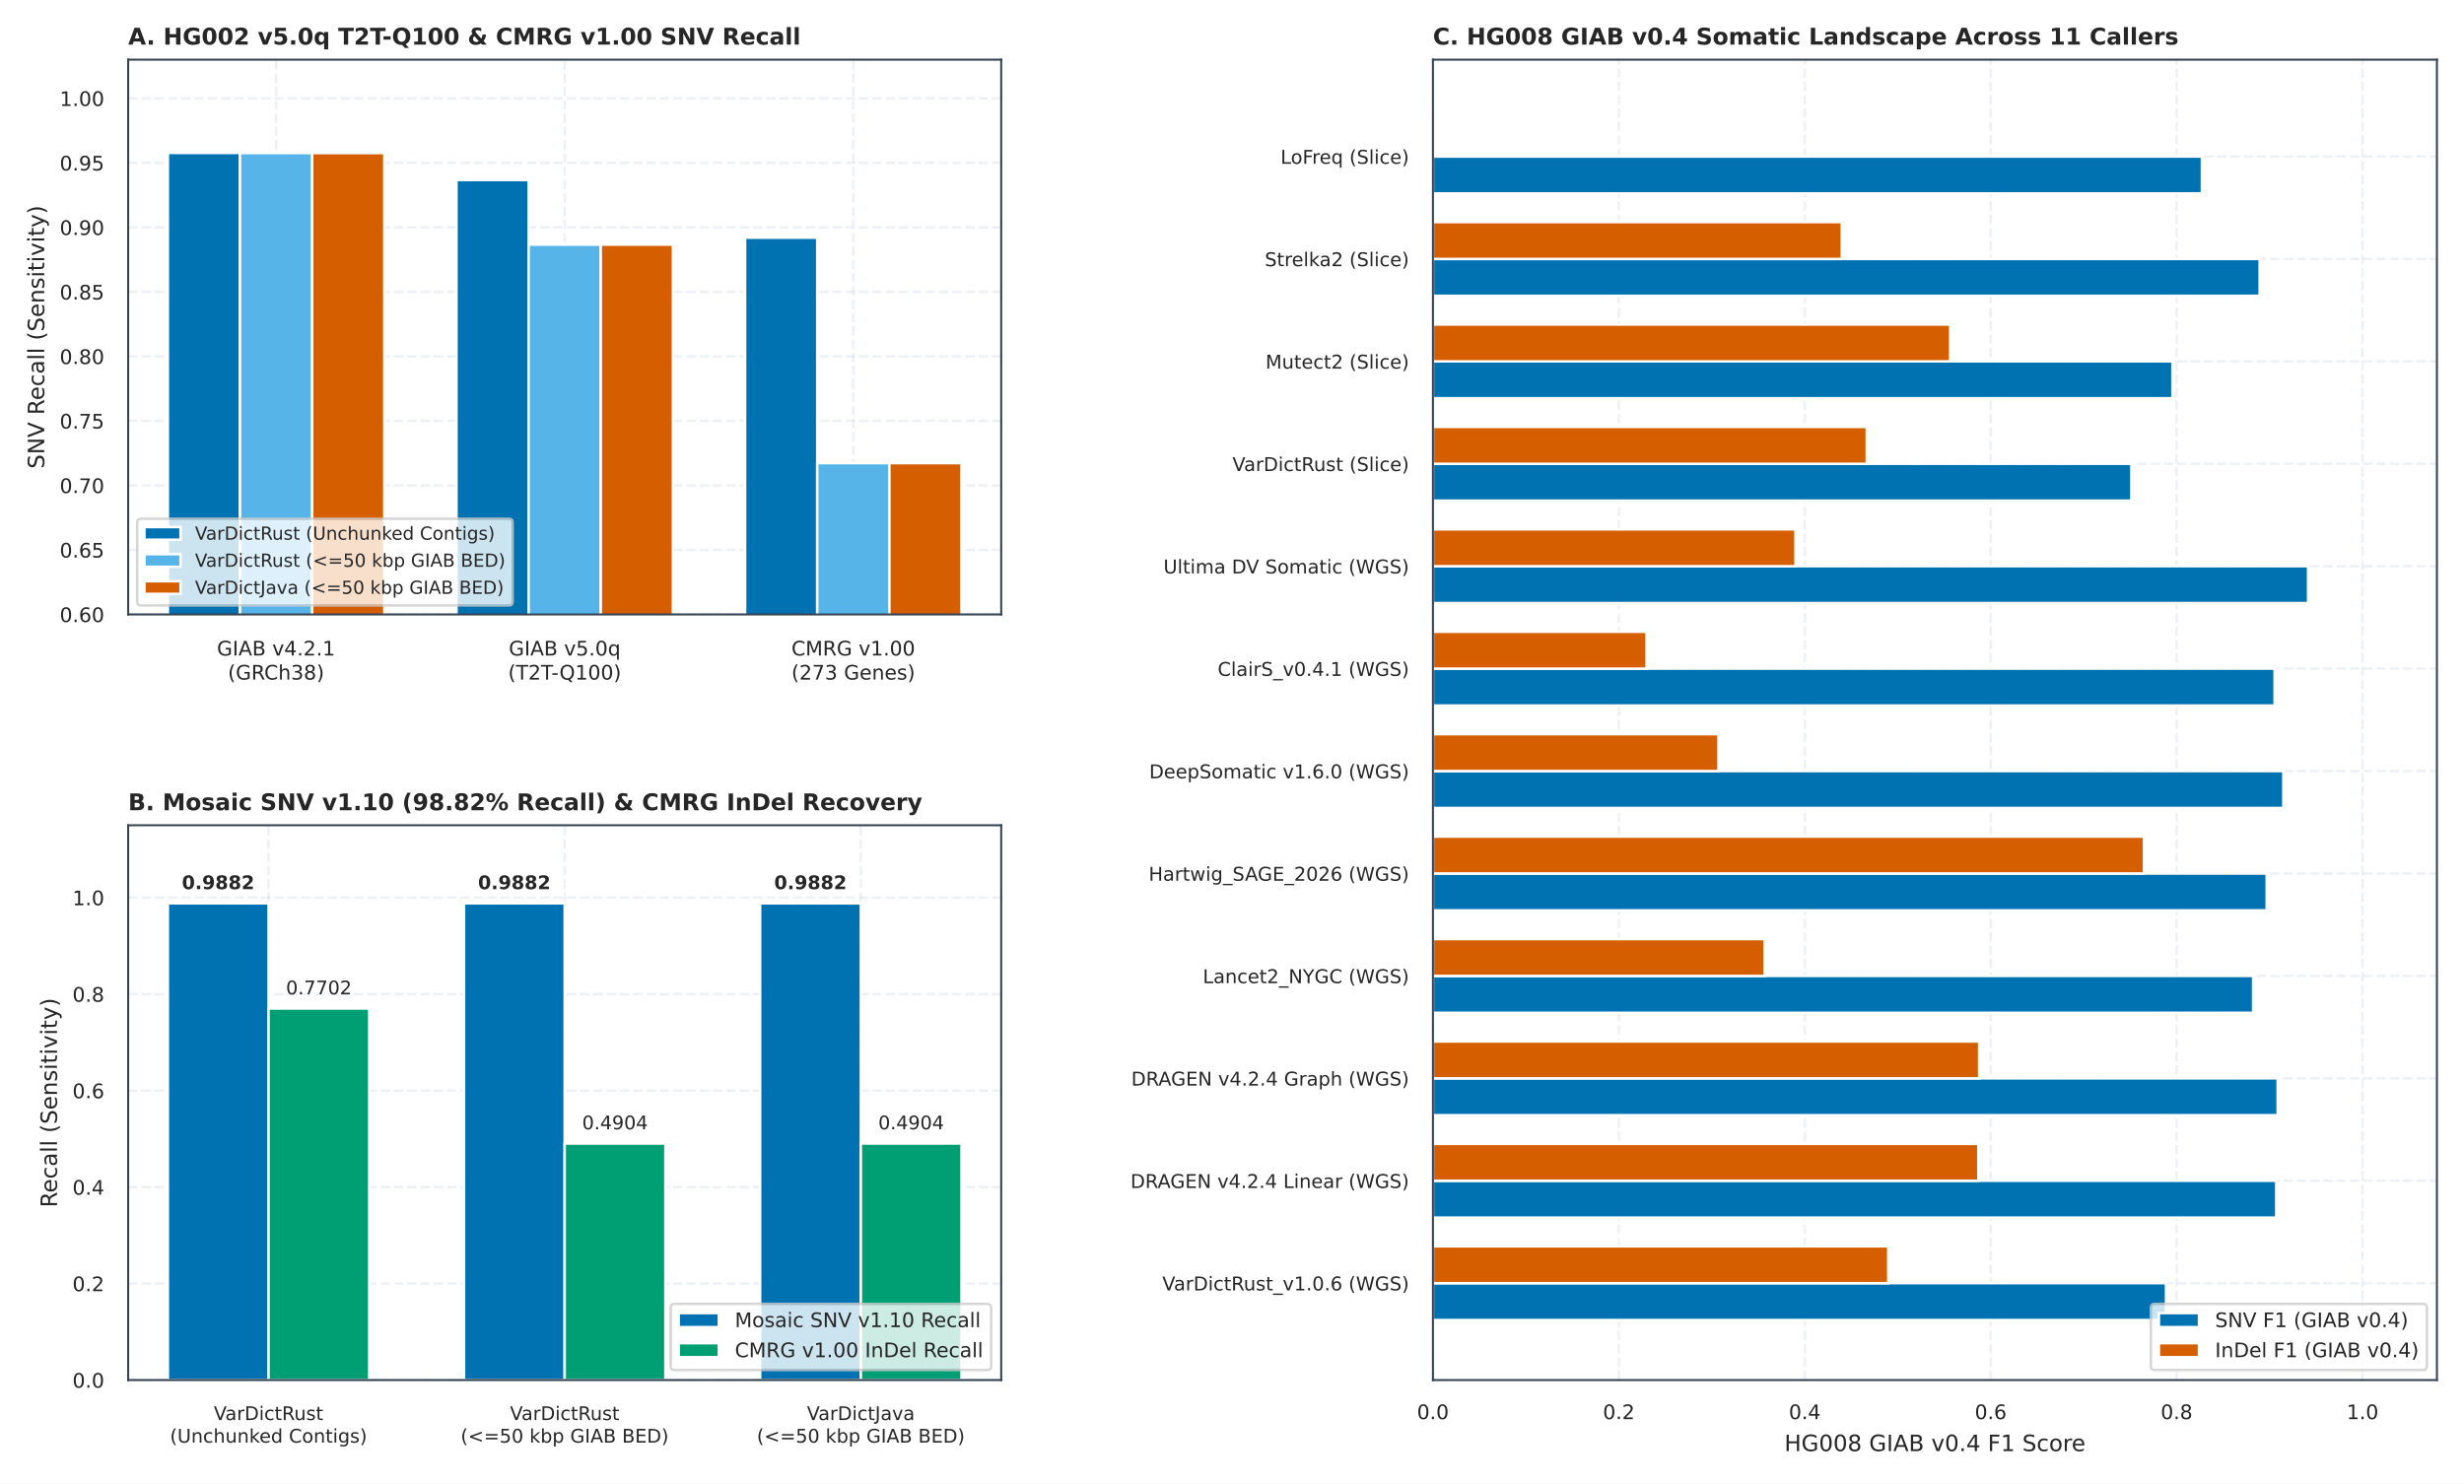
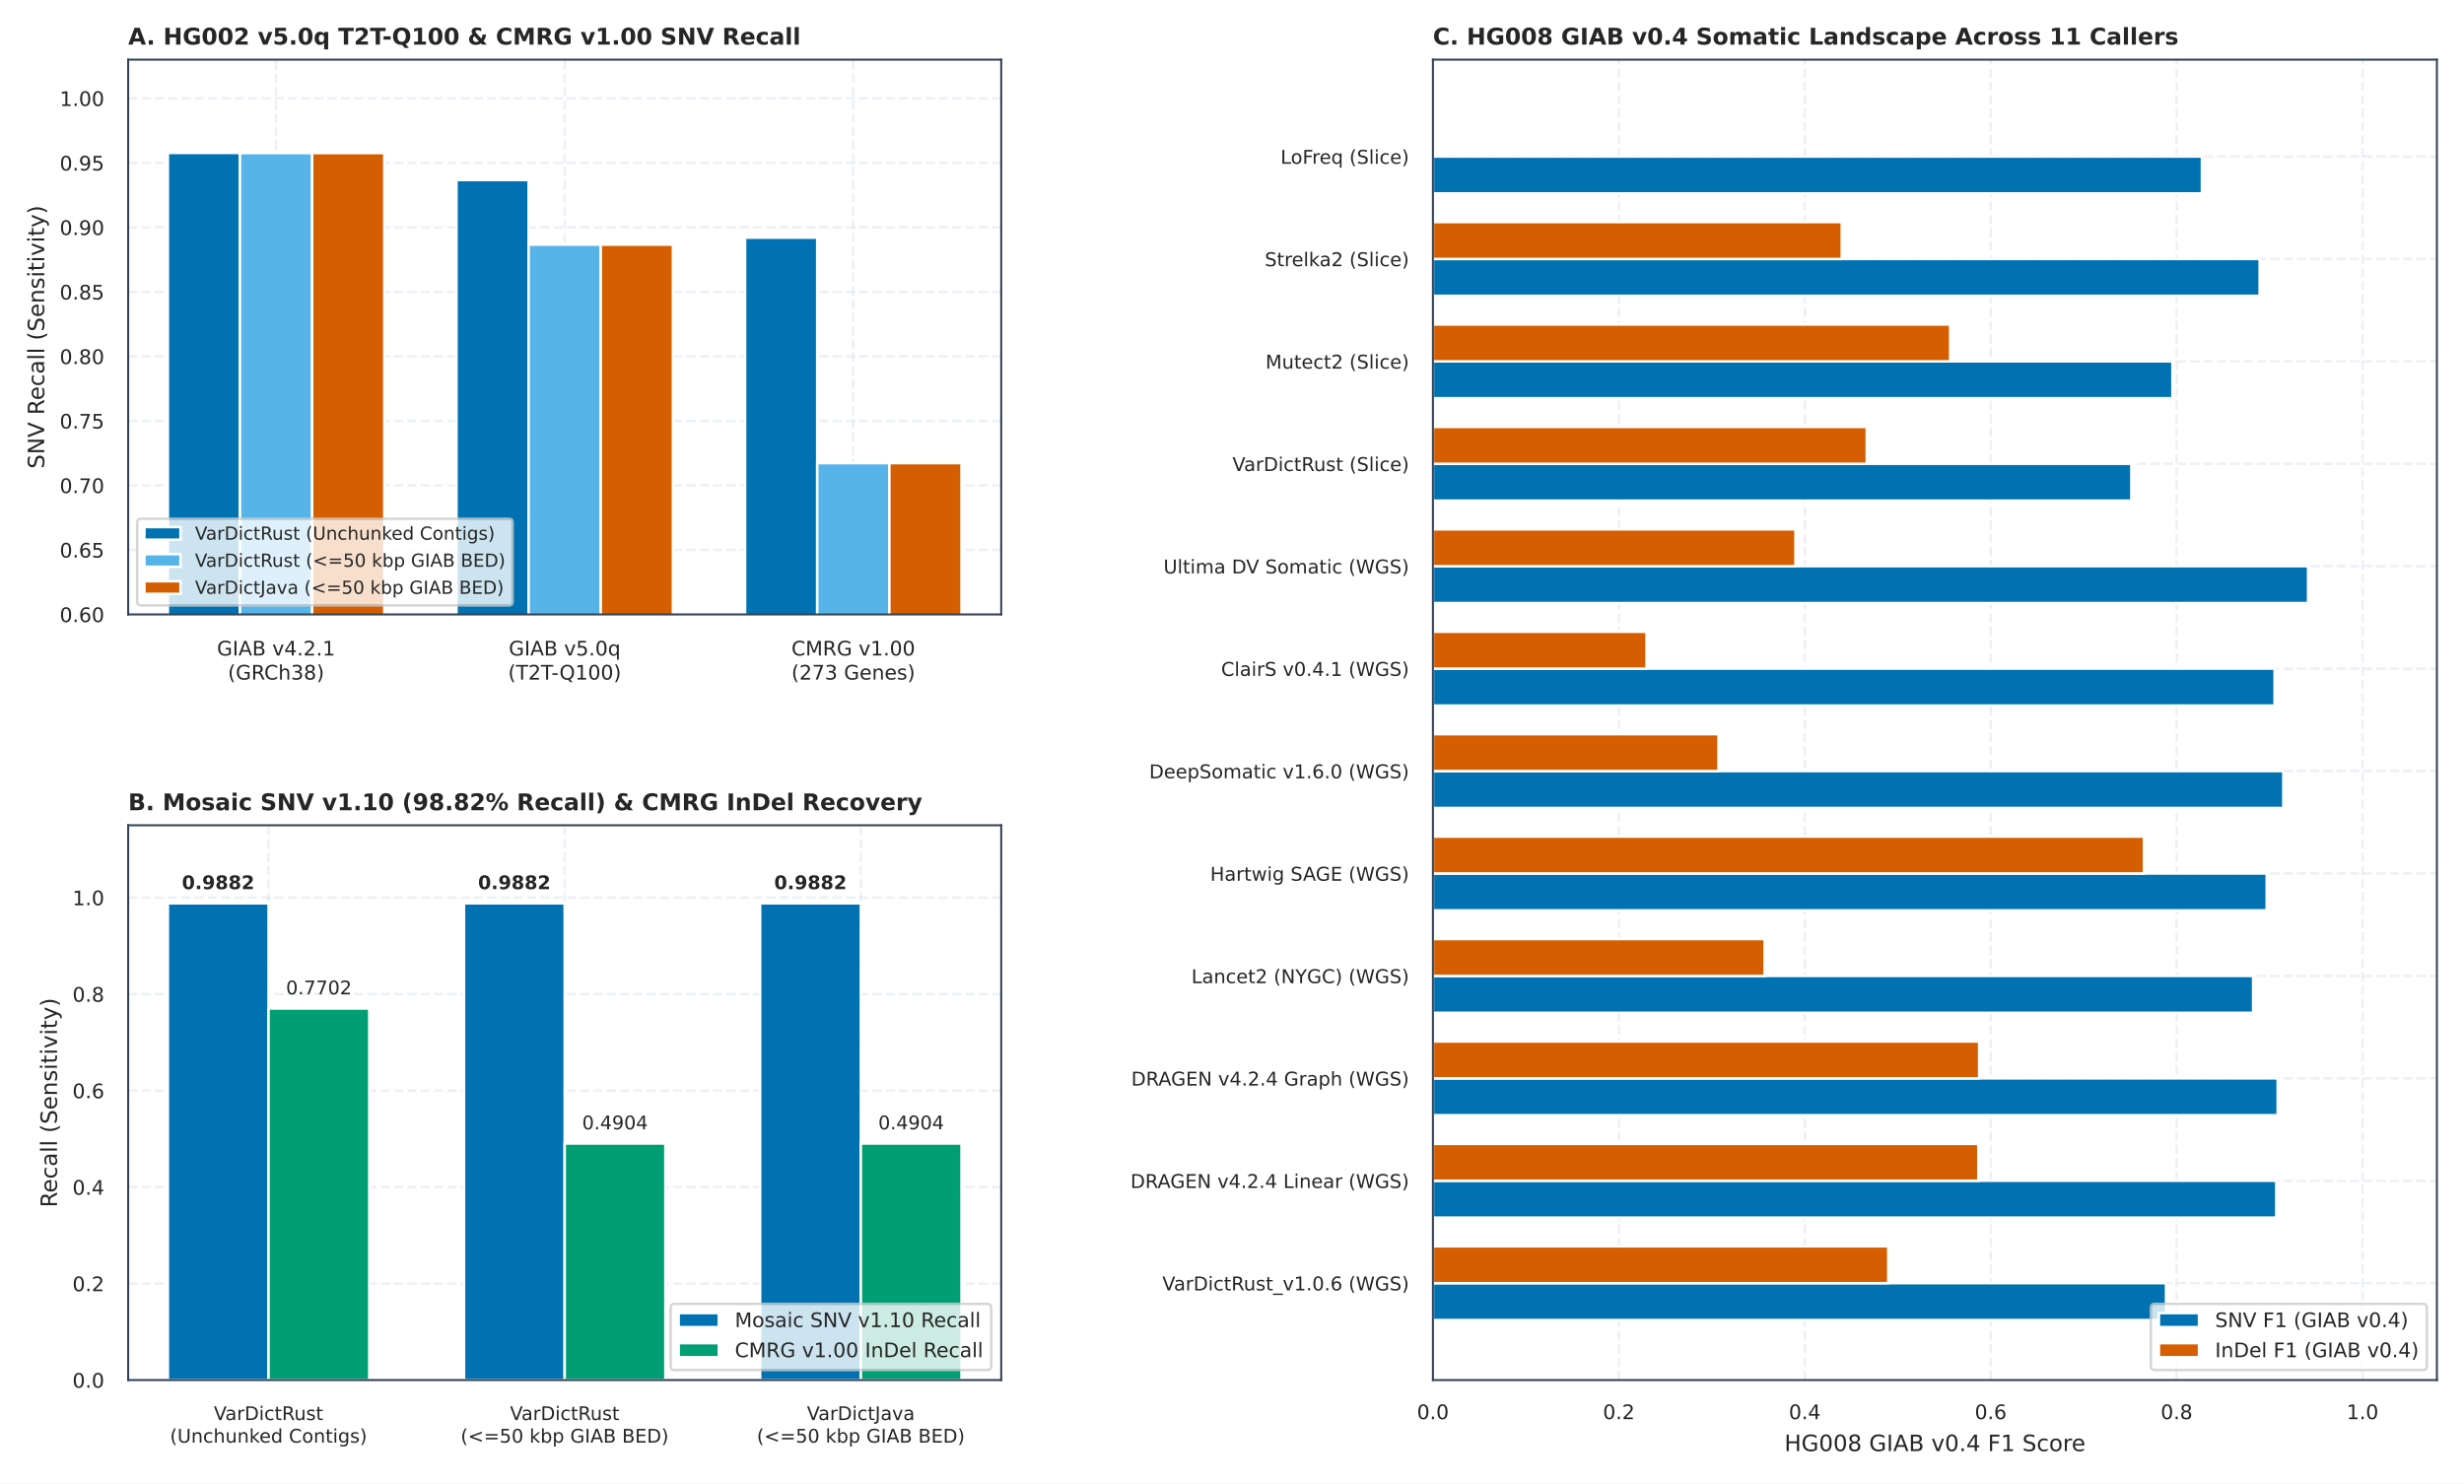
<svg xmlns="http://www.w3.org/2000/svg" width="982.613pt" height="591.771pt" viewBox="0 0 982.613 591.771" version="1.1">
  <defs>
    <style type="text/css">*{stroke-linejoin: round; stroke-linecap: butt}</style>
  </defs>
  <g id="figure_1">
    <g id="patch_1">
      <path d="M 0 591.771  L 982.613 591.771  L 982.613 0  L 0 0  z " style="fill: #ffffff" />
    </g>
    <g id="axes_1">
      <g id="patch_2">
        <path d="M 51.113 245.085  L 399.27 245.085  L 399.27 23.791  L 51.113 23.791  z " style="fill: #ffffff" />
      </g>
      <g id="matplotlib.axis_1">
        <g id="xtick_1">
          <g id="line2d_1">
            <path d="M 110.098 245.085  L 110.098 23.791  " clip-path="url(#p61557fc0b4)" style="fill: none; stroke-dasharray: 3.7,1.6; stroke-dashoffset: 0; stroke: #cbd5e1; stroke-opacity: 0.35" />
          </g>
          <g id="text_1">
            <text style="font-size: 8px; font-family: 'DejaVu Sans'; fill: #262626" transform="translate(86.52215 261.4636)">GIAB v4.2.1</text>
            <text style="font-size: 8px; font-family: 'DejaVu Sans'; fill: #262626" transform="translate(90.87965 271.0658)">(GRCh38)</text>
          </g>
        </g>
        <g id="xtick_2">
          <g id="line2d_2">
            <path d="M 225.191 245.085  L 225.191 23.791  " clip-path="url(#p61557fc0b4)" style="fill: none; stroke-dasharray: 3.7,1.6; stroke-dashoffset: 0; stroke: #cbd5e1; stroke-opacity: 0.35" />
          </g>
          <g id="text_2">
            <text style="font-size: 8px; font-family: 'DejaVu Sans'; fill: #262626" transform="translate(202.8921 261.4636)">GIAB v5.0q</text>
            <text style="font-size: 8px; font-family: 'DejaVu Sans'; fill: #262626" transform="translate(202.6327 271.0651)">(T2T-Q100)</text>
          </g>
        </g>
        <g id="xtick_3">
          <g id="line2d_3">
            <path d="M 340.285 245.085  L 340.285 23.791  " clip-path="url(#p61557fc0b4)" style="fill: none; stroke-dasharray: 3.7,1.6; stroke-dashoffset: 0; stroke: #cbd5e1; stroke-opacity: 0.35" />
          </g>
          <g id="text_3">
            <text style="font-size: 8px; font-family: 'DejaVu Sans'; fill: #262626" transform="translate(315.6164 261.4636)">CMRG v1.00</text>
            <text style="font-size: 8px; font-family: 'DejaVu Sans'; fill: #262626" transform="translate(315.6164 271.0651)">(273 Genes)</text>
          </g>
        </g>
      </g>
      <g id="matplotlib.axis_2">
        <g id="ytick_1">
          <g id="line2d_4">
            <path d="M 51.113 245.085  L 399.27 245.085  " clip-path="url(#p61557fc0b4)" style="fill: none; stroke-dasharray: 3.7,1.6; stroke-dashoffset: 0; stroke: #cbd5e1; stroke-opacity: 0.35" />
          </g>
          <g id="text_4">
            <text style="font-size: 8px; font-family: 'DejaVu Sans'; text-anchor: end; fill: #262626" x="41.613" y="248.124" transform="rotate(-0 41.6132 248.1237)">0.60</text>
          </g>
        </g>
        <g id="ytick_2">
          <g id="line2d_5">
            <path d="M 51.113 219.353  L 399.27 219.353  " clip-path="url(#p61557fc0b4)" style="fill: none; stroke-dasharray: 3.7,1.6; stroke-dashoffset: 0; stroke: #cbd5e1; stroke-opacity: 0.35" />
          </g>
          <g id="text_5">
            <text style="font-size: 8px; font-family: 'DejaVu Sans'; text-anchor: end; fill: #262626" x="41.613" y="222.392" transform="rotate(-0 41.6132 222.3919)">0.65</text>
          </g>
        </g>
        <g id="ytick_3">
          <g id="line2d_6">
            <path d="M 51.113 193.621  L 399.27 193.621  " clip-path="url(#p61557fc0b4)" style="fill: none; stroke-dasharray: 3.7,1.6; stroke-dashoffset: 0; stroke: #cbd5e1; stroke-opacity: 0.35" />
          </g>
          <g id="text_6">
            <text style="font-size: 8px; font-family: 'DejaVu Sans'; text-anchor: end; fill: #262626" x="41.613" y="196.66" transform="rotate(-0 41.6132 196.66)">0.70</text>
          </g>
        </g>
        <g id="ytick_4">
          <g id="line2d_7">
            <path d="M 51.113 167.889  L 399.27 167.889  " clip-path="url(#p61557fc0b4)" style="fill: none; stroke-dasharray: 3.7,1.6; stroke-dashoffset: 0; stroke: #cbd5e1; stroke-opacity: 0.35" />
          </g>
          <g id="text_7">
            <text style="font-size: 8px; font-family: 'DejaVu Sans'; text-anchor: end; fill: #262626" x="41.613" y="170.928" transform="rotate(-0 41.6132 170.9281)">0.75</text>
          </g>
        </g>
        <g id="ytick_5">
          <g id="line2d_8">
            <path d="M 51.113 142.157  L 399.27 142.157  " clip-path="url(#p61557fc0b4)" style="fill: none; stroke-dasharray: 3.7,1.6; stroke-dashoffset: 0; stroke: #cbd5e1; stroke-opacity: 0.35" />
          </g>
          <g id="text_8">
            <text style="font-size: 8px; font-family: 'DejaVu Sans'; text-anchor: end; fill: #262626" x="41.613" y="145.196" transform="rotate(-0 41.6132 145.1962)">0.80</text>
          </g>
        </g>
        <g id="ytick_6">
          <g id="line2d_9">
            <path d="M 51.113 116.425  L 399.27 116.425  " clip-path="url(#p61557fc0b4)" style="fill: none; stroke-dasharray: 3.7,1.6; stroke-dashoffset: 0; stroke: #cbd5e1; stroke-opacity: 0.35" />
          </g>
          <g id="text_9">
            <text style="font-size: 8px; font-family: 'DejaVu Sans'; text-anchor: end; fill: #262626" x="41.613" y="119.464" transform="rotate(-0 41.6132 119.4644)">0.85</text>
          </g>
        </g>
        <g id="ytick_7">
          <g id="line2d_10">
            <path d="M 51.113 90.693  L 399.27 90.693  " clip-path="url(#p61557fc0b4)" style="fill: none; stroke-dasharray: 3.7,1.6; stroke-dashoffset: 0; stroke: #cbd5e1; stroke-opacity: 0.35" />
          </g>
          <g id="text_10">
            <text style="font-size: 8px; font-family: 'DejaVu Sans'; text-anchor: end; fill: #262626" x="41.613" y="93.732" transform="rotate(-0 41.6132 93.7325)">0.90</text>
          </g>
        </g>
        <g id="ytick_8">
          <g id="line2d_11">
            <path d="M 51.113 64.962  L 399.27 64.962  " clip-path="url(#p61557fc0b4)" style="fill: none; stroke-dasharray: 3.7,1.6; stroke-dashoffset: 0; stroke: #cbd5e1; stroke-opacity: 0.35" />
          </g>
          <g id="text_11">
            <text style="font-size: 8px; font-family: 'DejaVu Sans'; text-anchor: end; fill: #262626" x="41.613" y="68.001" transform="rotate(-0 41.6132 68.00062)">0.95</text>
          </g>
        </g>
        <g id="ytick_9">
          <g id="line2d_12">
            <path d="M 51.113 39.23  L 399.27 39.23  " clip-path="url(#p61557fc0b4)" style="fill: none; stroke-dasharray: 3.7,1.6; stroke-dashoffset: 0; stroke: #cbd5e1; stroke-opacity: 0.35" />
          </g>
          <g id="text_12">
            <text style="font-size: 8px; font-family: 'DejaVu Sans'; text-anchor: end; fill: #262626" x="41.613" y="42.269" transform="rotate(-0 41.6132 42.26875)">1.00</text>
          </g>
        </g>
        <g id="text_13">
          <text style="font-size: 9px; font-family: 'DejaVu Sans'; text-anchor: middle; fill: #262626" x="17.639" y="134.438" transform="rotate(-90 17.63859 134.4376)">SNV Recall (Sensitivity)</text>
        </g>
      </g>
      <g id="patch_3">
        <path d="M 66.939 553.867  L 95.712 553.867  L 95.712 60.999  L 66.939 60.999  z " clip-path="url(#p61557fc0b4)" style="fill: #0072b2; stroke: #ffffff; stroke-linejoin: miter" />
      </g>
      <g id="patch_4">
        <path d="M 182.032 553.867  L 210.805 553.867  L 210.805 71.806  L 182.032 71.806  z " clip-path="url(#p61557fc0b4)" style="fill: #0072b2; stroke: #ffffff; stroke-linejoin: miter" />
      </g>
      <g id="patch_5">
        <path d="M 297.125 553.867  L 325.898 553.867  L 325.898 94.811  L 297.125 94.811  z " clip-path="url(#p61557fc0b4)" style="fill: #0072b2; stroke: #ffffff; stroke-linejoin: miter" />
      </g>
      <g id="patch_6">
        <path d="M 95.712 553.867  L 124.485 553.867  L 124.485 61.05  L 95.712 61.05  z " clip-path="url(#p61557fc0b4)" style="fill: #56b4e9; stroke: #ffffff; stroke-linejoin: miter" />
      </g>
      <g id="patch_7">
        <path d="M 210.805 553.867  L 239.578 553.867  L 239.578 97.59  L 210.805 97.59  z " clip-path="url(#p61557fc0b4)" style="fill: #56b4e9; stroke: #ffffff; stroke-linejoin: miter" />
      </g>
      <g id="patch_8">
        <path d="M 325.898 553.867  L 354.671 553.867  L 354.671 184.718  L 325.898 184.718  z " clip-path="url(#p61557fc0b4)" style="fill: #56b4e9; stroke: #ffffff; stroke-linejoin: miter" />
      </g>
      <g id="patch_9">
        <path d="M 124.485 553.867  L 153.258 553.867  L 153.258 61.05  L 124.485 61.05  z " clip-path="url(#p61557fc0b4)" style="fill: #d55e00; stroke: #ffffff; stroke-linejoin: miter" />
      </g>
      <g id="patch_10">
        <path d="M 239.578 553.867  L 268.351 553.867  L 268.351 97.59  L 239.578 97.59  z " clip-path="url(#p61557fc0b4)" style="fill: #d55e00; stroke: #ffffff; stroke-linejoin: miter" />
      </g>
      <g id="patch_11">
        <path d="M 354.671 553.867  L 383.444 553.867  L 383.444 184.718  L 354.671 184.718  z " clip-path="url(#p61557fc0b4)" style="fill: #d55e00; stroke: #ffffff; stroke-linejoin: miter" />
      </g>
      <g id="patch_12">
        <path d="M 51.113 245.085  L 51.113 23.791  " style="fill: none; stroke: #334155; stroke-width: 0.8; stroke-linejoin: miter; stroke-linecap: square" />
      </g>
      <g id="patch_13">
        <path d="M 399.27 245.085  L 399.27 23.791  " style="fill: none; stroke: #334155; stroke-width: 0.8; stroke-linejoin: miter; stroke-linecap: square" />
      </g>
      <g id="patch_14">
        <path d="M 51.113 245.085  L 399.27 245.085  " style="fill: none; stroke: #334155; stroke-width: 0.8; stroke-linejoin: miter; stroke-linecap: square" />
      </g>
      <g id="patch_15">
        <path d="M 51.113 23.791  L 399.27 23.791  " style="fill: none; stroke: #334155; stroke-width: 0.8; stroke-linejoin: miter; stroke-linecap: square" />
      </g>
      <g id="text_14">
        <text style="font-weight: 700; font-size: 9.2px; font-family: 'DejaVu Sans'; text-anchor: start; fill: #262626" x="51.113" y="17.791" transform="rotate(-0 51.1132 17.79056)">A. HG002 v5.0q T2T-Q100 &amp; CMRG v1.00 SNV Recall</text>
      </g>
      <g id="legend_1">
        <g id="patch_16">
          <path d="M 56.153 241.485  L 202.986 241.485  Q 204.426 241.485 204.426 240.045  L 204.426 208.363  Q 204.426 206.923 202.986 206.923  L 56.153 206.923  Q 54.713 206.923 54.713 208.363  L 54.713 240.045  Q 54.713 241.485 56.153 241.485  z " style="fill: #ffffff; opacity: 0.8; stroke: #cccccc; stroke-linejoin: miter" />
        </g>
        <g id="patch_17">
          <path d="M 57.593 215.274  L 71.993 215.274  L 71.993 210.234  L 57.593 210.234  z " style="fill: #0072b2; stroke: #ffffff; stroke-linejoin: miter" />
        </g>
        <g id="text_15">
          <text style="font-size: 7.2px; font-family: 'DejaVu Sans'; text-anchor: start; fill: #262626" x="77.753" y="215.274" transform="rotate(-0 77.7532 215.2739)">VarDictRust (Unchunked Contigs)</text>
        </g>
        <g id="patch_18">
          <path d="M 57.593 226.074  L 71.993 226.074  L 71.993 221.034  L 57.593 221.034  z " style="fill: #56b4e9; stroke: #ffffff; stroke-linejoin: miter" />
        </g>
        <g id="text_16">
          <text style="font-size: 7.2px; font-family: 'DejaVu Sans'; text-anchor: start; fill: #262626" x="77.753" y="226.074" transform="rotate(-0 77.7532 226.0744)">VarDictRust (&lt;=50 kbp GIAB BED)</text>
        </g>
        <g id="patch_19">
          <path d="M 57.593 236.875  L 71.993 236.875  L 71.993 231.835  L 57.593 231.835  z " style="fill: #d55e00; stroke: #ffffff; stroke-linejoin: miter" />
        </g>
        <g id="text_17">
          <text style="font-size: 7.2px; font-family: 'DejaVu Sans'; text-anchor: start; fill: #262626" x="77.753" y="236.875" transform="rotate(-0 77.7532 236.875)">VarDictJava (&lt;=50 kbp GIAB BED)</text>
        </g>
      </g>
    </g>
    <g id="axes_2">
      <g id="patch_20">
        <path d="M 51.113 550.471  L 399.27 550.471  L 399.27 329.176  L 51.113 329.176  z " style="fill: #ffffff" />
      </g>
      <g id="matplotlib.axis_3">
        <g id="xtick_4">
          <g id="line2d_13">
            <path d="M 107.092 550.471  L 107.092 329.176  " clip-path="url(#p5548096364)" style="fill: none; stroke-dasharray: 3.7,1.6; stroke-dashoffset: 0; stroke: #cbd5e1; stroke-opacity: 0.35" />
          </g>
          <g id="text_18">
            <text style="font-size: 7.5px; font-family: 'DejaVu Sans'; fill: #262626" transform="translate(85.27955 566.4201)">VarDictRust</text>
            <text style="font-size: 7.5px; font-family: 'DejaVu Sans'; fill: #262626" transform="translate(67.79986 575.4222)">(Unchunked Contigs)</text>
          </g>
        </g>
        <g id="xtick_5">
          <g id="line2d_14">
            <path d="M 225.191 550.471  L 225.191 329.176  " clip-path="url(#p5548096364)" style="fill: none; stroke-dasharray: 3.7,1.6; stroke-dashoffset: 0; stroke: #cbd5e1; stroke-opacity: 0.35" />
          </g>
          <g id="text_19">
            <text style="font-size: 7.5px; font-family: 'DejaVu Sans'; fill: #262626" transform="translate(203.3788 566.4201)">VarDictRust</text>
            <text style="font-size: 7.5px; font-family: 'DejaVu Sans'; fill: #262626" transform="translate(183.7206 575.4222)">(&lt;=50 kbp GIAB BED)</text>
          </g>
        </g>
        <g id="xtick_6">
          <g id="line2d_15">
            <path d="M 343.291 550.471  L 343.291 329.176  " clip-path="url(#p5548096364)" style="fill: none; stroke-dasharray: 3.7,1.6; stroke-dashoffset: 0; stroke: #cbd5e1; stroke-opacity: 0.35" />
          </g>
          <g id="text_20">
            <text style="font-size: 7.5px; font-family: 'DejaVu Sans'; fill: #262626" transform="translate(321.7938 566.4201)">VarDictJava</text>
            <text style="font-size: 7.5px; font-family: 'DejaVu Sans'; fill: #262626" transform="translate(301.8198 575.4222)">(&lt;=50 kbp GIAB BED)</text>
          </g>
        </g>
      </g>
      <g id="matplotlib.axis_4">
        <g id="ytick_10">
          <g id="line2d_16">
            <path d="M 51.113 550.471  L 399.27 550.471  " clip-path="url(#p5548096364)" style="fill: none; stroke-dasharray: 3.7,1.6; stroke-dashoffset: 0; stroke: #cbd5e1; stroke-opacity: 0.35" />
          </g>
          <g id="text_21">
            <text style="font-size: 8px; font-family: 'DejaVu Sans'; text-anchor: end; fill: #262626" x="41.613" y="553.51" transform="rotate(-0 41.6132 553.5096)">0.0</text>
          </g>
        </g>
        <g id="ytick_11">
          <g id="line2d_17">
            <path d="M 51.113 511.985  L 399.27 511.985  " clip-path="url(#p5548096364)" style="fill: none; stroke-dasharray: 3.7,1.6; stroke-dashoffset: 0; stroke: #cbd5e1; stroke-opacity: 0.35" />
          </g>
          <g id="text_22">
            <text style="font-size: 8px; font-family: 'DejaVu Sans'; text-anchor: end; fill: #262626" x="41.613" y="515.024" transform="rotate(-0 41.6132 515.0237)">0.2</text>
          </g>
        </g>
        <g id="ytick_12">
          <g id="line2d_18">
            <path d="M 51.113 473.499  L 399.27 473.499  " clip-path="url(#p5548096364)" style="fill: none; stroke-dasharray: 3.7,1.6; stroke-dashoffset: 0; stroke: #cbd5e1; stroke-opacity: 0.35" />
          </g>
          <g id="text_23">
            <text style="font-size: 8px; font-family: 'DejaVu Sans'; text-anchor: end; fill: #262626" x="41.613" y="476.538" transform="rotate(-0 41.6132 476.5378)">0.4</text>
          </g>
        </g>
        <g id="ytick_13">
          <g id="line2d_19">
            <path d="M 51.113 435.013  L 399.27 435.013  " clip-path="url(#p5548096364)" style="fill: none; stroke-dasharray: 3.7,1.6; stroke-dashoffset: 0; stroke: #cbd5e1; stroke-opacity: 0.35" />
          </g>
          <g id="text_24">
            <text style="font-size: 8px; font-family: 'DejaVu Sans'; text-anchor: end; fill: #262626" x="41.613" y="438.052" transform="rotate(-0 41.6132 438.0518)">0.6</text>
          </g>
        </g>
        <g id="ytick_14">
          <g id="line2d_20">
            <path d="M 51.113 396.527  L 399.27 396.527  " clip-path="url(#p5548096364)" style="fill: none; stroke-dasharray: 3.7,1.6; stroke-dashoffset: 0; stroke: #cbd5e1; stroke-opacity: 0.35" />
          </g>
          <g id="text_25">
            <text style="font-size: 8px; font-family: 'DejaVu Sans'; text-anchor: end; fill: #262626" x="41.613" y="399.566" transform="rotate(-0 41.6132 399.5659)">0.8</text>
          </g>
        </g>
        <g id="ytick_15">
          <g id="line2d_21">
            <path d="M 51.113 358.041  L 399.27 358.041  " clip-path="url(#p5548096364)" style="fill: none; stroke-dasharray: 3.7,1.6; stroke-dashoffset: 0; stroke: #cbd5e1; stroke-opacity: 0.35" />
          </g>
          <g id="text_26">
            <text style="font-size: 8px; font-family: 'DejaVu Sans'; text-anchor: end; fill: #262626" x="41.613" y="361.08" transform="rotate(-0 41.6132 361.08)">1.0</text>
          </g>
        </g>
        <g id="text_27">
          <text style="font-size: 9px; font-family: 'DejaVu Sans'; text-anchor: middle; fill: #262626" x="22.729" y="439.824" transform="rotate(-90 22.72859 439.8235)">Recall (Sensitivity)</text>
        </g>
      </g>
      <g id="patch_21">
        <path d="M 66.939 550.471  L 107.092 550.471  L 107.092 360.312  L 66.939 360.312  z " clip-path="url(#p5548096364)" style="fill: #0072b2; stroke: #ffffff; stroke-linejoin: miter" />
      </g>
      <g id="patch_22">
        <path d="M 185.038 550.471  L 225.191 550.471  L 225.191 360.312  L 185.038 360.312  z " clip-path="url(#p5548096364)" style="fill: #0072b2; stroke: #ffffff; stroke-linejoin: miter" />
      </g>
      <g id="patch_23">
        <path d="M 303.137 550.471  L 343.291 550.471  L 343.291 360.312  L 303.137 360.312  z " clip-path="url(#p5548096364)" style="fill: #0072b2; stroke: #ffffff; stroke-linejoin: miter" />
      </g>
      <g id="patch_24">
        <path d="M 107.092 550.471  L 147.246 550.471  L 147.246 402.261  L 107.092 402.261  z " clip-path="url(#p5548096364)" style="fill: #009e73; stroke: #ffffff; stroke-linejoin: miter" />
      </g>
      <g id="patch_25">
        <path d="M 225.191 550.471  L 265.345 550.471  L 265.345 456.103  L 225.191 456.103  z " clip-path="url(#p5548096364)" style="fill: #009e73; stroke: #ffffff; stroke-linejoin: miter" />
      </g>
      <g id="patch_26">
        <path d="M 343.291 550.471  L 383.444 550.471  L 383.444 456.103  L 343.291 456.103  z " clip-path="url(#p5548096364)" style="fill: #009e73; stroke: #ffffff; stroke-linejoin: miter" />
      </g>
      <g id="patch_27">
        <path d="M 51.113 550.471  L 51.113 329.176  " style="fill: none; stroke: #334155; stroke-width: 0.8; stroke-linejoin: miter; stroke-linecap: square" />
      </g>
      <g id="patch_28">
        <path d="M 399.27 550.471  L 399.27 329.176  " style="fill: none; stroke: #334155; stroke-width: 0.8; stroke-linejoin: miter; stroke-linecap: square" />
      </g>
      <g id="patch_29">
        <path d="M 51.113 550.471  L 399.27 550.471  " style="fill: none; stroke: #334155; stroke-width: 0.8; stroke-linejoin: miter; stroke-linecap: square" />
      </g>
      <g id="patch_30">
        <path d="M 51.113 329.176  L 399.27 329.176  " style="fill: none; stroke: #334155; stroke-width: 0.8; stroke-linejoin: miter; stroke-linecap: square" />
      </g>
      <g id="text_28">
        <text style="font-weight: 700; font-size: 7.5px; font-family: 'DejaVu Sans'; text-anchor: middle; fill: #262626" x="87.015" y="354.661" transform="rotate(-0 87.01537 354.6612)">0.9882</text>
      </g>
      <g id="text_29">
        <text style="font-weight: 700; font-size: 7.5px; font-family: 'DejaVu Sans'; text-anchor: middle; fill: #262626" x="205.115" y="354.661" transform="rotate(-0 205.1146 354.6612)">0.9882</text>
      </g>
      <g id="text_30">
        <text style="font-weight: 700; font-size: 7.5px; font-family: 'DejaVu Sans'; text-anchor: middle; fill: #262626" x="323.214" y="354.661" transform="rotate(-0 323.2138 354.6612)">0.9882</text>
      </g>
      <g id="text_31">
        <text style="font-size: 7.5px; font-family: 'DejaVu Sans'; text-anchor: middle; fill: #262626" x="127.169" y="396.611" transform="rotate(-0 127.1691 396.6109)">0.7702</text>
      </g>
      <g id="text_32">
        <text style="font-size: 7.5px; font-family: 'DejaVu Sans'; text-anchor: middle; fill: #262626" x="245.268" y="450.453" transform="rotate(-0 245.2683 450.4527)">0.4904</text>
      </g>
      <g id="text_33">
        <text style="font-size: 7.5px; font-family: 'DejaVu Sans'; text-anchor: middle; fill: #262626" x="363.368" y="450.453" transform="rotate(-0 363.3676 450.4527)">0.4904</text>
      </g>
      <g id="text_34">
        <text style="font-weight: 700; font-size: 9.2px; font-family: 'DejaVu Sans'; text-anchor: start; fill: #262626" x="51.113" y="323.176" transform="rotate(-0 51.1132 323.1764)">B. Mosaic SNV v1.10 (98.82% Recall) &amp; CMRG InDel Recovery</text>
      </g>
      <g id="legend_2">
        <g id="patch_31">
          <path d="M 269.045 546.471  L 393.67 546.471  Q 395.27 546.471 395.27 544.871  L 395.27 521.669  Q 395.27 520.069 393.67 520.069  L 269.045 520.069  Q 267.445 520.069 267.445 521.669  L 267.445 544.871  Q 267.445 546.471 269.045 546.471  z " style="fill: #ffffff; opacity: 0.8; stroke: #cccccc; stroke-linejoin: miter" />
        </g>
        <g id="patch_32">
          <path d="M 270.645 529.348  L 286.645 529.348  L 286.645 523.748  L 270.645 523.748  z " style="fill: #0072b2; stroke: #ffffff; stroke-linejoin: miter" />
        </g>
        <g id="text_35">
          <text style="font-size: 8px; font-family: 'DejaVu Sans'; text-anchor: start; fill: #262626" x="293.045" y="529.348" transform="rotate(-0 293.0448 529.3481)">Mosaic SNV v1.10 Recall</text>
        </g>
        <g id="patch_33">
          <path d="M 270.645 541.349  L 286.645 541.349  L 286.645 535.749  L 270.645 535.749  z " style="fill: #009e73; stroke: #ffffff; stroke-linejoin: miter" />
        </g>
        <g id="text_36">
          <text style="font-size: 8px; font-family: 'DejaVu Sans'; text-anchor: start; fill: #262626" x="293.045" y="541.349" transform="rotate(-0 293.0448 541.3487)">CMRG v1.00 InDel Recall</text>
        </g>
      </g>
    </g>
    <g id="axes_3">
      <g id="patch_34">
        <path d="M 571.433 550.471  L 971.813 550.471  L 971.813 23.791  L 571.433 23.791  z " style="fill: #ffffff" />
      </g>
      <g id="matplotlib.axis_5">
        <g id="xtick_7">
          <g id="line2d_22">
            <path d="M 571.433 550.471  L 571.433 23.791  " clip-path="url(#p8d92a7b47f)" style="fill: none; stroke-dasharray: 3.7,1.6; stroke-dashoffset: 0; stroke: #cbd5e1; stroke-opacity: 0.35" />
          </g>
          <g id="text_37">
            <text style="font-size: 8px; font-family: 'DejaVu Sans'; text-anchor: middle; fill: #262626" x="571.433" y="566.049" transform="rotate(-0 571.4332 566.0487)">0.0</text>
          </g>
        </g>
        <g id="xtick_8">
          <g id="line2d_23">
            <path d="M 645.578 550.471  L 645.578 23.791  " clip-path="url(#p8d92a7b47f)" style="fill: none; stroke-dasharray: 3.7,1.6; stroke-dashoffset: 0; stroke: #cbd5e1; stroke-opacity: 0.35" />
          </g>
          <g id="text_38">
            <text style="font-size: 8px; font-family: 'DejaVu Sans'; text-anchor: middle; fill: #262626" x="645.578" y="566.049" transform="rotate(-0 645.5776 566.0487)">0.2</text>
          </g>
        </g>
        <g id="xtick_9">
          <g id="line2d_24">
            <path d="M 719.722 550.471  L 719.722 23.791  " clip-path="url(#p8d92a7b47f)" style="fill: none; stroke-dasharray: 3.7,1.6; stroke-dashoffset: 0; stroke: #cbd5e1; stroke-opacity: 0.35" />
          </g>
          <g id="text_39">
            <text style="font-size: 8px; font-family: 'DejaVu Sans'; text-anchor: middle; fill: #262626" x="719.722" y="566.049" transform="rotate(-0 719.7221 566.0487)">0.4</text>
          </g>
        </g>
        <g id="xtick_10">
          <g id="line2d_25">
            <path d="M 793.867 550.471  L 793.867 23.791  " clip-path="url(#p8d92a7b47f)" style="fill: none; stroke-dasharray: 3.7,1.6; stroke-dashoffset: 0; stroke: #cbd5e1; stroke-opacity: 0.35" />
          </g>
          <g id="text_40">
            <text style="font-size: 8px; font-family: 'DejaVu Sans'; text-anchor: middle; fill: #262626" x="793.867" y="566.049" transform="rotate(-0 793.8665 566.0487)">0.6</text>
          </g>
        </g>
        <g id="xtick_11">
          <g id="line2d_26">
            <path d="M 868.011 550.471  L 868.011 23.791  " clip-path="url(#p8d92a7b47f)" style="fill: none; stroke-dasharray: 3.7,1.6; stroke-dashoffset: 0; stroke: #cbd5e1; stroke-opacity: 0.35" />
          </g>
          <g id="text_41">
            <text style="font-size: 8px; font-family: 'DejaVu Sans'; text-anchor: middle; fill: #262626" x="868.011" y="566.049" transform="rotate(-0 868.011 566.0487)">0.8</text>
          </g>
        </g>
        <g id="xtick_12">
          <g id="line2d_27">
            <path d="M 942.155 550.471  L 942.155 23.791  " clip-path="url(#p8d92a7b47f)" style="fill: none; stroke-dasharray: 3.7,1.6; stroke-dashoffset: 0; stroke: #cbd5e1; stroke-opacity: 0.35" />
          </g>
          <g id="text_42">
            <text style="font-size: 8px; font-family: 'DejaVu Sans'; text-anchor: middle; fill: #262626" x="942.155" y="566.049" transform="rotate(-0 942.1554 566.0487)">1.0</text>
          </g>
        </g>
        <g id="text_43">
          <text style="font-size: 9px; font-family: 'DejaVu Sans'; text-anchor: middle; fill: #262626" x="771.623" y="578.808" transform="rotate(-0 771.6232 578.8085)">HG008 GIAB v0.4 F1 Score</text>
        </g>
      </g>
      <g id="matplotlib.axis_6">
        <g id="ytick_16">
          <g id="line2d_28">
            <path d="M 571.433 511.823  L 971.813 511.823  " clip-path="url(#p8d92a7b47f)" style="fill: none; stroke-dasharray: 3.7,1.6; stroke-dashoffset: 0; stroke: #cbd5e1; stroke-opacity: 0.35" />
          </g>
          <g id="text_44">
            <text style="font-size: 7.6px; font-family: 'DejaVu Sans'; text-anchor: end; fill: #262626" x="561.933" y="514.711" transform="rotate(-0 561.9332 514.7108)">VarDictRust_v1.0.6 (WGS)</text>
          </g>
        </g>
        <g id="ytick_17">
          <g id="line2d_29">
            <path d="M 571.433 470.97  L 971.813 470.97  " clip-path="url(#p8d92a7b47f)" style="fill: none; stroke-dasharray: 3.7,1.6; stroke-dashoffset: 0; stroke: #cbd5e1; stroke-opacity: 0.35" />
          </g>
          <g id="text_45">
            <text style="font-size: 7.6px; font-family: 'DejaVu Sans'; text-anchor: end; fill: #262626" x="561.933" y="473.858" transform="rotate(-0 561.9332 473.8576)">DRAGEN v4.2.4 Linear (WGS)</text>
          </g>
        </g>
        <g id="ytick_18">
          <g id="line2d_30">
            <path d="M 571.433 430.117  L 971.813 430.117  " clip-path="url(#p8d92a7b47f)" style="fill: none; stroke-dasharray: 3.7,1.6; stroke-dashoffset: 0; stroke: #cbd5e1; stroke-opacity: 0.35" />
          </g>
          <g id="text_46">
            <text style="font-size: 7.6px; font-family: 'DejaVu Sans'; text-anchor: end; fill: #262626" x="561.933" y="433.004" transform="rotate(-0 561.9332 433.0043)">DRAGEN v4.2.4 Graph (WGS)</text>
          </g>
        </g>
        <g id="ytick_19">
          <g id="line2d_31">
            <path d="M 571.433 389.264  L 971.813 389.264  " clip-path="url(#p8d92a7b47f)" style="fill: none; stroke-dasharray: 3.7,1.6; stroke-dashoffset: 0; stroke: #cbd5e1; stroke-opacity: 0.35" />
          </g>
          <g id="text_47">
-             <text style="font-size: 7.6px; font-family: 'DejaVu Sans'; text-anchor: end; fill: #262626" x="561.933" y="392.151" transform="rotate(-0 561.9332 392.1508)">Lancet2_NYGC (WGS)</text>
+             <text style="font-size: 7.6px; font-family: 'DejaVu Sans'; text-anchor: end; fill: #262626" x="561.933" y="392.151" transform="rotate(-0 561.9332 392.1508)">Lancet2 (NYGC) (WGS)</text>
          </g>
        </g>
        <g id="ytick_20">
          <g id="line2d_32">
            <path d="M 571.433 348.41  L 971.813 348.41  " clip-path="url(#p8d92a7b47f)" style="fill: none; stroke-dasharray: 3.7,1.6; stroke-dashoffset: 0; stroke: #cbd5e1; stroke-opacity: 0.35" />
          </g>
          <g id="text_48">
-             <text style="font-size: 7.6px; font-family: 'DejaVu Sans'; text-anchor: end; fill: #262626" x="561.933" y="351.298" transform="rotate(-0 561.9332 351.2978)">Hartwig_SAGE_2026 (WGS)</text>
+             <text style="font-size: 7.6px; font-family: 'DejaVu Sans'; text-anchor: end; fill: #262626" x="561.933" y="351.298" transform="rotate(-0 561.9332 351.2978)">Hartwig SAGE (WGS)</text>
          </g>
        </g>
        <g id="ytick_21">
          <g id="line2d_33">
            <path d="M 571.433 307.557  L 971.813 307.557  " clip-path="url(#p8d92a7b47f)" style="fill: none; stroke-dasharray: 3.7,1.6; stroke-dashoffset: 0; stroke: #cbd5e1; stroke-opacity: 0.35" />
          </g>
          <g id="text_49">
            <text style="font-size: 7.6px; font-family: 'DejaVu Sans'; text-anchor: end; fill: #262626" x="561.933" y="310.445" transform="rotate(-0 561.9332 310.4446)">DeepSomatic v1.6.0 (WGS)</text>
          </g>
        </g>
        <g id="ytick_22">
          <g id="line2d_34">
            <path d="M 571.433 266.704  L 971.813 266.704  " clip-path="url(#p8d92a7b47f)" style="fill: none; stroke-dasharray: 3.7,1.6; stroke-dashoffset: 0; stroke: #cbd5e1; stroke-opacity: 0.35" />
          </g>
          <g id="text_50">
-             <text style="font-size: 7.6px; font-family: 'DejaVu Sans'; text-anchor: end; fill: #262626" x="561.933" y="269.591" transform="rotate(-0 561.9332 269.5913)">ClairS_v0.4.1 (WGS)</text>
+             <text style="font-size: 7.6px; font-family: 'DejaVu Sans'; text-anchor: end; fill: #262626" x="561.933" y="269.591" transform="rotate(-0 561.9332 269.5913)">ClairS v0.4.1 (WGS)</text>
          </g>
        </g>
        <g id="ytick_23">
          <g id="line2d_35">
            <path d="M 571.433 225.851  L 971.813 225.851  " clip-path="url(#p8d92a7b47f)" style="fill: none; stroke-dasharray: 3.7,1.6; stroke-dashoffset: 0; stroke: #cbd5e1; stroke-opacity: 0.35" />
          </g>
          <g id="text_51">
            <text style="font-size: 7.6px; font-family: 'DejaVu Sans'; text-anchor: end; fill: #262626" x="561.933" y="228.738" transform="rotate(-0 561.9332 228.7381)">Ultima DV Somatic (WGS)</text>
          </g>
        </g>
        <g id="ytick_24">
          <g id="line2d_36">
            <path d="M 571.433 184.997  L 971.813 184.997  " clip-path="url(#p8d92a7b47f)" style="fill: none; stroke-dasharray: 3.7,1.6; stroke-dashoffset: 0; stroke: #cbd5e1; stroke-opacity: 0.35" />
          </g>
          <g id="text_52">
            <text style="font-size: 7.6px; font-family: 'DejaVu Sans'; text-anchor: end; fill: #262626" x="561.933" y="187.885" transform="rotate(-0 561.9332 187.8849)">VarDictRust (Slice)</text>
          </g>
        </g>
        <g id="ytick_25">
          <g id="line2d_37">
            <path d="M 571.433 144.144  L 971.813 144.144  " clip-path="url(#p8d92a7b47f)" style="fill: none; stroke-dasharray: 3.7,1.6; stroke-dashoffset: 0; stroke: #cbd5e1; stroke-opacity: 0.35" />
          </g>
          <g id="text_53">
            <text style="font-size: 7.6px; font-family: 'DejaVu Sans'; text-anchor: end; fill: #262626" x="561.933" y="147.032" transform="rotate(-0 561.9332 147.0316)">Mutect2 (Slice)</text>
          </g>
        </g>
        <g id="ytick_26">
          <g id="line2d_38">
            <path d="M 571.433 103.291  L 971.813 103.291  " clip-path="url(#p8d92a7b47f)" style="fill: none; stroke-dasharray: 3.7,1.6; stroke-dashoffset: 0; stroke: #cbd5e1; stroke-opacity: 0.35" />
          </g>
          <g id="text_54">
            <text style="font-size: 7.6px; font-family: 'DejaVu Sans'; text-anchor: end; fill: #262626" x="561.933" y="106.178" transform="rotate(-0 561.9332 106.1784)">Strelka2 (Slice)</text>
          </g>
        </g>
        <g id="ytick_27">
          <g id="line2d_39">
            <path d="M 571.433 62.438  L 971.813 62.438  " clip-path="url(#p8d92a7b47f)" style="fill: none; stroke-dasharray: 3.7,1.6; stroke-dashoffset: 0; stroke: #cbd5e1; stroke-opacity: 0.35" />
          </g>
          <g id="text_55">
            <text style="font-size: 7.6px; font-family: 'DejaVu Sans'; text-anchor: end; fill: #262626" x="561.933" y="65.325" transform="rotate(-0 561.9332 65.32514)">LoFreq (Slice)</text>
          </g>
        </g>
      </g>
      <g id="patch_35">
        <path d="M 571.433 526.531  L 863.785 526.531  L 863.785 511.823  L 571.433 511.823  z " clip-path="url(#p8d92a7b47f)" style="fill: #0072b2; stroke: #ffffff; stroke-linejoin: miter" />
      </g>
      <g id="patch_36">
        <path d="M 571.433 485.677  L 907.752 485.677  L 907.752 470.97  L 571.433 470.97  z " clip-path="url(#p8d92a7b47f)" style="fill: #0072b2; stroke: #ffffff; stroke-linejoin: miter" />
      </g>
      <g id="patch_37">
        <path d="M 571.433 444.824  L 908.308 444.824  L 908.308 430.117  L 571.433 430.117  z " clip-path="url(#p8d92a7b47f)" style="fill: #0072b2; stroke: #ffffff; stroke-linejoin: miter" />
      </g>
      <g id="patch_38">
        <path d="M 571.433 403.971  L 898.521 403.971  L 898.521 389.264  L 571.433 389.264  z " clip-path="url(#p8d92a7b47f)" style="fill: #0072b2; stroke: #ffffff; stroke-linejoin: miter" />
      </g>
      <g id="patch_39">
        <path d="M 571.433 363.118  L 903.934 363.118  L 903.934 348.41  L 571.433 348.41  z " clip-path="url(#p8d92a7b47f)" style="fill: #0072b2; stroke: #ffffff; stroke-linejoin: miter" />
      </g>
      <g id="patch_40">
        <path d="M 571.433 322.264  L 910.57 322.264  L 910.57 307.557  L 571.433 307.557  z " clip-path="url(#p8d92a7b47f)" style="fill: #0072b2; stroke: #ffffff; stroke-linejoin: miter" />
      </g>
      <g id="patch_41">
        <path d="M 571.433 281.411  L 907.085 281.411  L 907.085 266.704  L 571.433 266.704  z " clip-path="url(#p8d92a7b47f)" style="fill: #0072b2; stroke: #ffffff; stroke-linejoin: miter" />
      </g>
      <g id="patch_42">
        <path d="M 571.433 240.558  L 920.431 240.558  L 920.431 225.851  L 571.433 225.851  z " clip-path="url(#p8d92a7b47f)" style="fill: #0072b2; stroke: #ffffff; stroke-linejoin: miter" />
      </g>
      <g id="patch_43">
        <path d="M 571.433 199.705  L 849.957 199.705  L 849.957 184.997  L 571.433 184.997  z " clip-path="url(#p8d92a7b47f)" style="fill: #0072b2; stroke: #ffffff; stroke-linejoin: miter" />
      </g>
      <g id="patch_44">
        <path d="M 571.433 158.851  L 866.343 158.851  L 866.343 144.144  L 571.433 144.144  z " clip-path="url(#p8d92a7b47f)" style="fill: #0072b2; stroke: #ffffff; stroke-linejoin: miter" />
      </g>
      <g id="patch_45">
        <path d="M 571.433 117.998  L 901.116 117.998  L 901.116 103.291  L 571.433 103.291  z " clip-path="url(#p8d92a7b47f)" style="fill: #0072b2; stroke: #ffffff; stroke-linejoin: miter" />
      </g>
      <g id="patch_46">
        <path d="M 571.433 77.145  L 878.095 77.145  L 878.095 62.438  L 571.433 62.438  z " clip-path="url(#p8d92a7b47f)" style="fill: #0072b2; stroke: #ffffff; stroke-linejoin: miter" />
      </g>
      <g id="patch_47">
        <path d="M 571.433 511.823  L 753.013 511.823  L 753.013 497.116  L 571.433 497.116  z " clip-path="url(#p8d92a7b47f)" style="fill: #d55e00; stroke: #ffffff; stroke-linejoin: miter" />
      </g>
      <g id="patch_48">
        <path d="M 571.433 470.97  L 788.936 470.97  L 788.936 456.263  L 571.433 456.263  z " clip-path="url(#p8d92a7b47f)" style="fill: #d55e00; stroke: #ffffff; stroke-linejoin: miter" />
      </g>
      <g id="patch_49">
        <path d="M 571.433 430.117  L 789.27 430.117  L 789.27 415.41  L 571.433 415.41  z " clip-path="url(#p8d92a7b47f)" style="fill: #d55e00; stroke: #ffffff; stroke-linejoin: miter" />
      </g>
      <g id="patch_50">
        <path d="M 571.433 389.264  L 703.707 389.264  L 703.707 374.557  L 571.433 374.557  z " clip-path="url(#p8d92a7b47f)" style="fill: #d55e00; stroke: #ffffff; stroke-linejoin: miter" />
      </g>
      <g id="patch_51">
        <path d="M 571.433 348.41  L 854.999 348.41  L 854.999 333.703  L 571.433 333.703  z " clip-path="url(#p8d92a7b47f)" style="fill: #d55e00; stroke: #ffffff; stroke-linejoin: miter" />
      </g>
      <g id="patch_52">
        <path d="M 571.433 307.557  L 685.319 307.557  L 685.319 292.85  L 571.433 292.85  z " clip-path="url(#p8d92a7b47f)" style="fill: #d55e00; stroke: #ffffff; stroke-linejoin: miter" />
      </g>
      <g id="patch_53">
        <path d="M 571.433 266.704  L 656.625 266.704  L 656.625 251.997  L 571.433 251.997  z " clip-path="url(#p8d92a7b47f)" style="fill: #d55e00; stroke: #ffffff; stroke-linejoin: miter" />
      </g>
      <g id="patch_54">
        <path d="M 571.433 225.851  L 716.015 225.851  L 716.015 211.144  L 571.433 211.144  z " clip-path="url(#p8d92a7b47f)" style="fill: #d55e00; stroke: #ffffff; stroke-linejoin: miter" />
      </g>
      <g id="patch_55">
        <path d="M 571.433 184.997  L 744.449 184.997  L 744.449 170.29  L 571.433 170.29  z " clip-path="url(#p8d92a7b47f)" style="fill: #d55e00; stroke: #ffffff; stroke-linejoin: miter" />
      </g>
      <g id="patch_56">
        <path d="M 571.433 144.144  L 777.703 144.144  L 777.703 129.437  L 571.433 129.437  z " clip-path="url(#p8d92a7b47f)" style="fill: #d55e00; stroke: #ffffff; stroke-linejoin: miter" />
      </g>
      <g id="patch_57">
        <path d="M 571.433 103.291  L 734.477 103.291  L 734.477 88.584  L 571.433 88.584  z " clip-path="url(#p8d92a7b47f)" style="fill: #d55e00; stroke: #ffffff; stroke-linejoin: miter" />
      </g>
      <g id="patch_58">
        <path d="M 571.433 62.438  L 571.433 62.438  L 571.433 47.731  L 571.433 47.731  z " clip-path="url(#p8d92a7b47f)" style="fill: #d55e00; stroke: #ffffff; stroke-linejoin: miter" />
      </g>
      <g id="patch_59">
        <path d="M 571.433 550.471  L 571.433 23.791  " style="fill: none; stroke: #334155; stroke-width: 0.8; stroke-linejoin: miter; stroke-linecap: square" />
      </g>
      <g id="patch_60">
        <path d="M 971.813 550.471  L 971.813 23.791  " style="fill: none; stroke: #334155; stroke-width: 0.8; stroke-linejoin: miter; stroke-linecap: square" />
      </g>
      <g id="patch_61">
        <path d="M 571.433 550.471  L 971.813 550.471  " style="fill: none; stroke: #334155; stroke-width: 0.8; stroke-linejoin: miter; stroke-linecap: square" />
      </g>
      <g id="patch_62">
        <path d="M 571.433 23.791  L 971.813 23.791  " style="fill: none; stroke: #334155; stroke-width: 0.8; stroke-linejoin: miter; stroke-linecap: square" />
      </g>
      <g id="text_56">
        <text style="font-weight: 700; font-size: 9.2px; font-family: 'DejaVu Sans'; text-anchor: start; fill: #262626" x="571.433" y="17.791" transform="rotate(-0 571.4332 17.79056)">C. HG008 GIAB v0.4 Somatic Landscape Across 11 Callers</text>
      </g>
      <g id="legend_3">
        <g id="patch_63">
          <path d="M 859.339 546.471  L 966.213 546.471  Q 967.813 546.471 967.813 544.871  L 967.813 521.669  Q 967.813 520.069 966.213 520.069  L 859.339 520.069  Q 857.739 520.069 857.739 521.669  L 857.739 544.871  Q 857.739 546.471 859.339 546.471  z " style="fill: #ffffff; opacity: 0.8; stroke: #cccccc; stroke-linejoin: miter" />
        </g>
        <g id="patch_64">
          <path d="M 860.939 529.348  L 876.939 529.348  L 876.939 523.748  L 860.939 523.748  z " style="fill: #0072b2; stroke: #ffffff; stroke-linejoin: miter" />
        </g>
        <g id="text_57">
          <text style="font-size: 8px; font-family: 'DejaVu Sans'; text-anchor: start; fill: #262626" x="883.339" y="529.348" transform="rotate(-0 883.3395 529.3481)">SNV F1 (GIAB v0.4)</text>
        </g>
        <g id="patch_65">
          <path d="M 860.939 541.349  L 876.939 541.349  L 876.939 535.749  L 860.939 535.749  z " style="fill: #d55e00; stroke: #ffffff; stroke-linejoin: miter" />
        </g>
        <g id="text_58">
          <text style="font-size: 8px; font-family: 'DejaVu Sans'; text-anchor: start; fill: #262626" x="883.339" y="541.349" transform="rotate(-0 883.3395 541.3487)">InDel F1 (GIAB v0.4)</text>
        </g>
      </g>
    </g>
  </g>
  <defs>
    <clipPath id="p61557fc0b4">
      <rect x="51.113" y="23.791" width="348.157" height="221.294" />
    </clipPath>
    <clipPath id="p5548096364">
      <rect x="51.113" y="329.176" width="348.157" height="221.294" />
    </clipPath>
    <clipPath id="p8d92a7b47f">
      <rect x="571.433" y="23.791" width="400.38" height="526.68" />
    </clipPath>
  </defs>
</svg>
